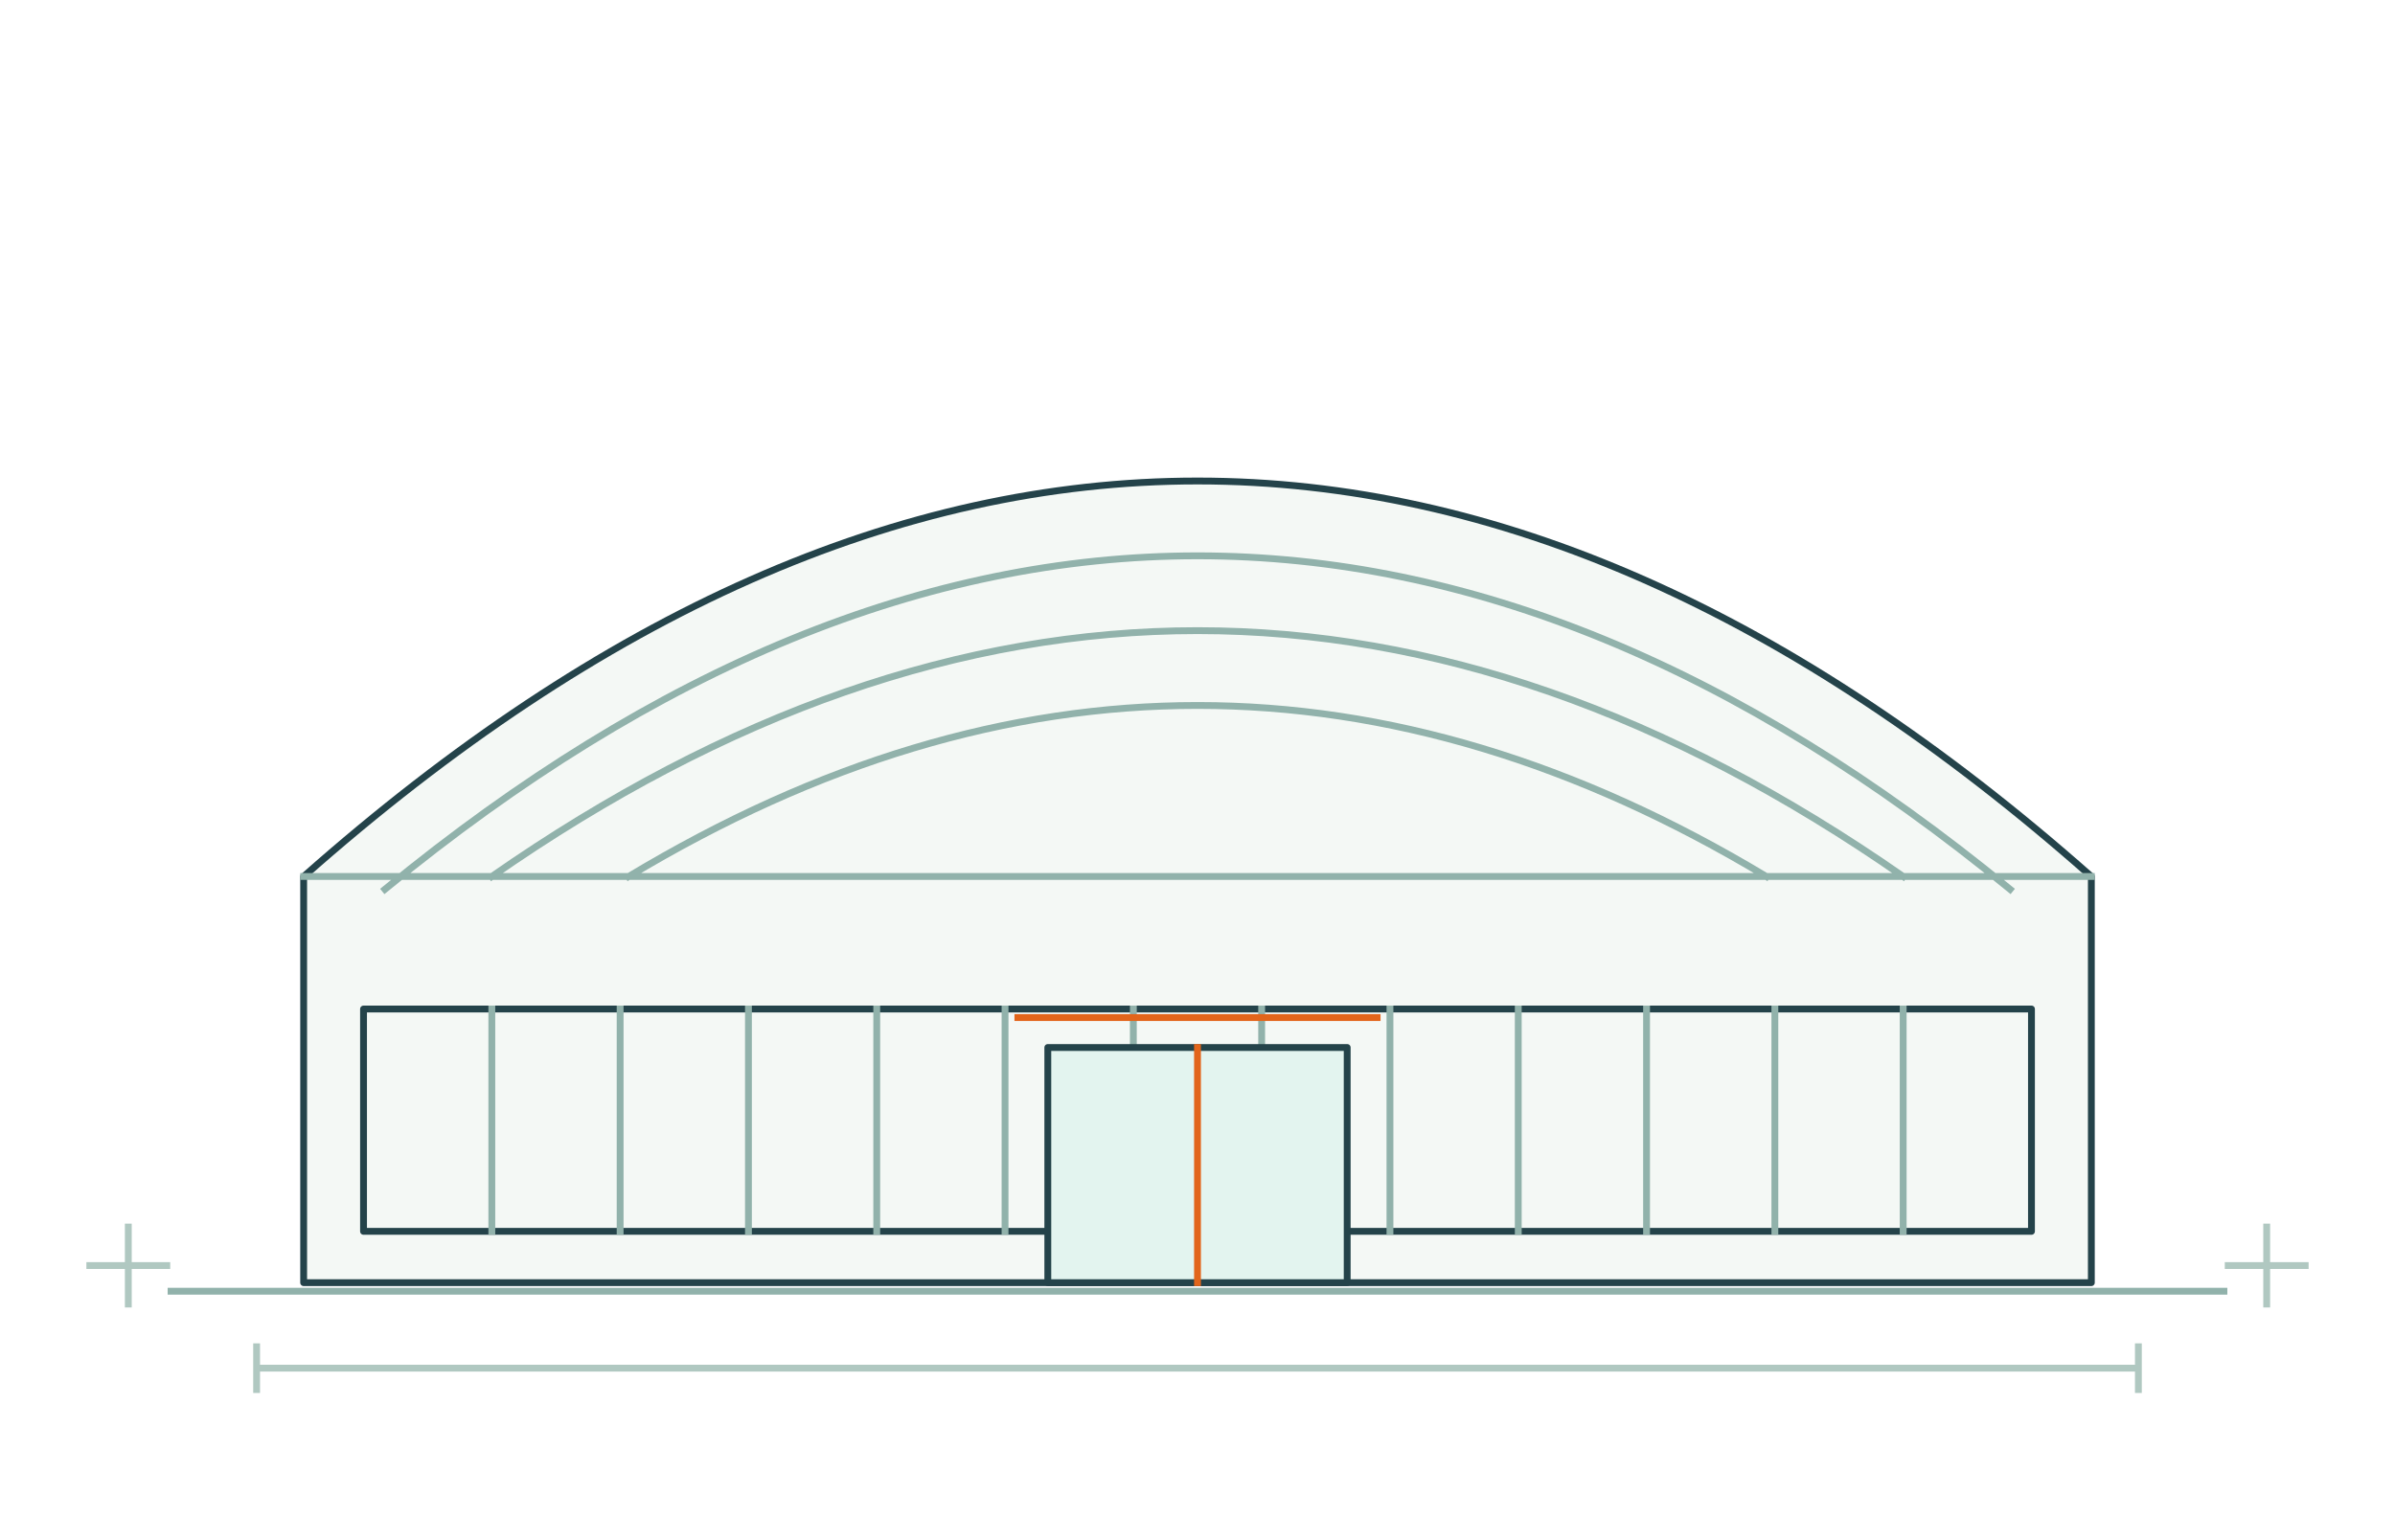
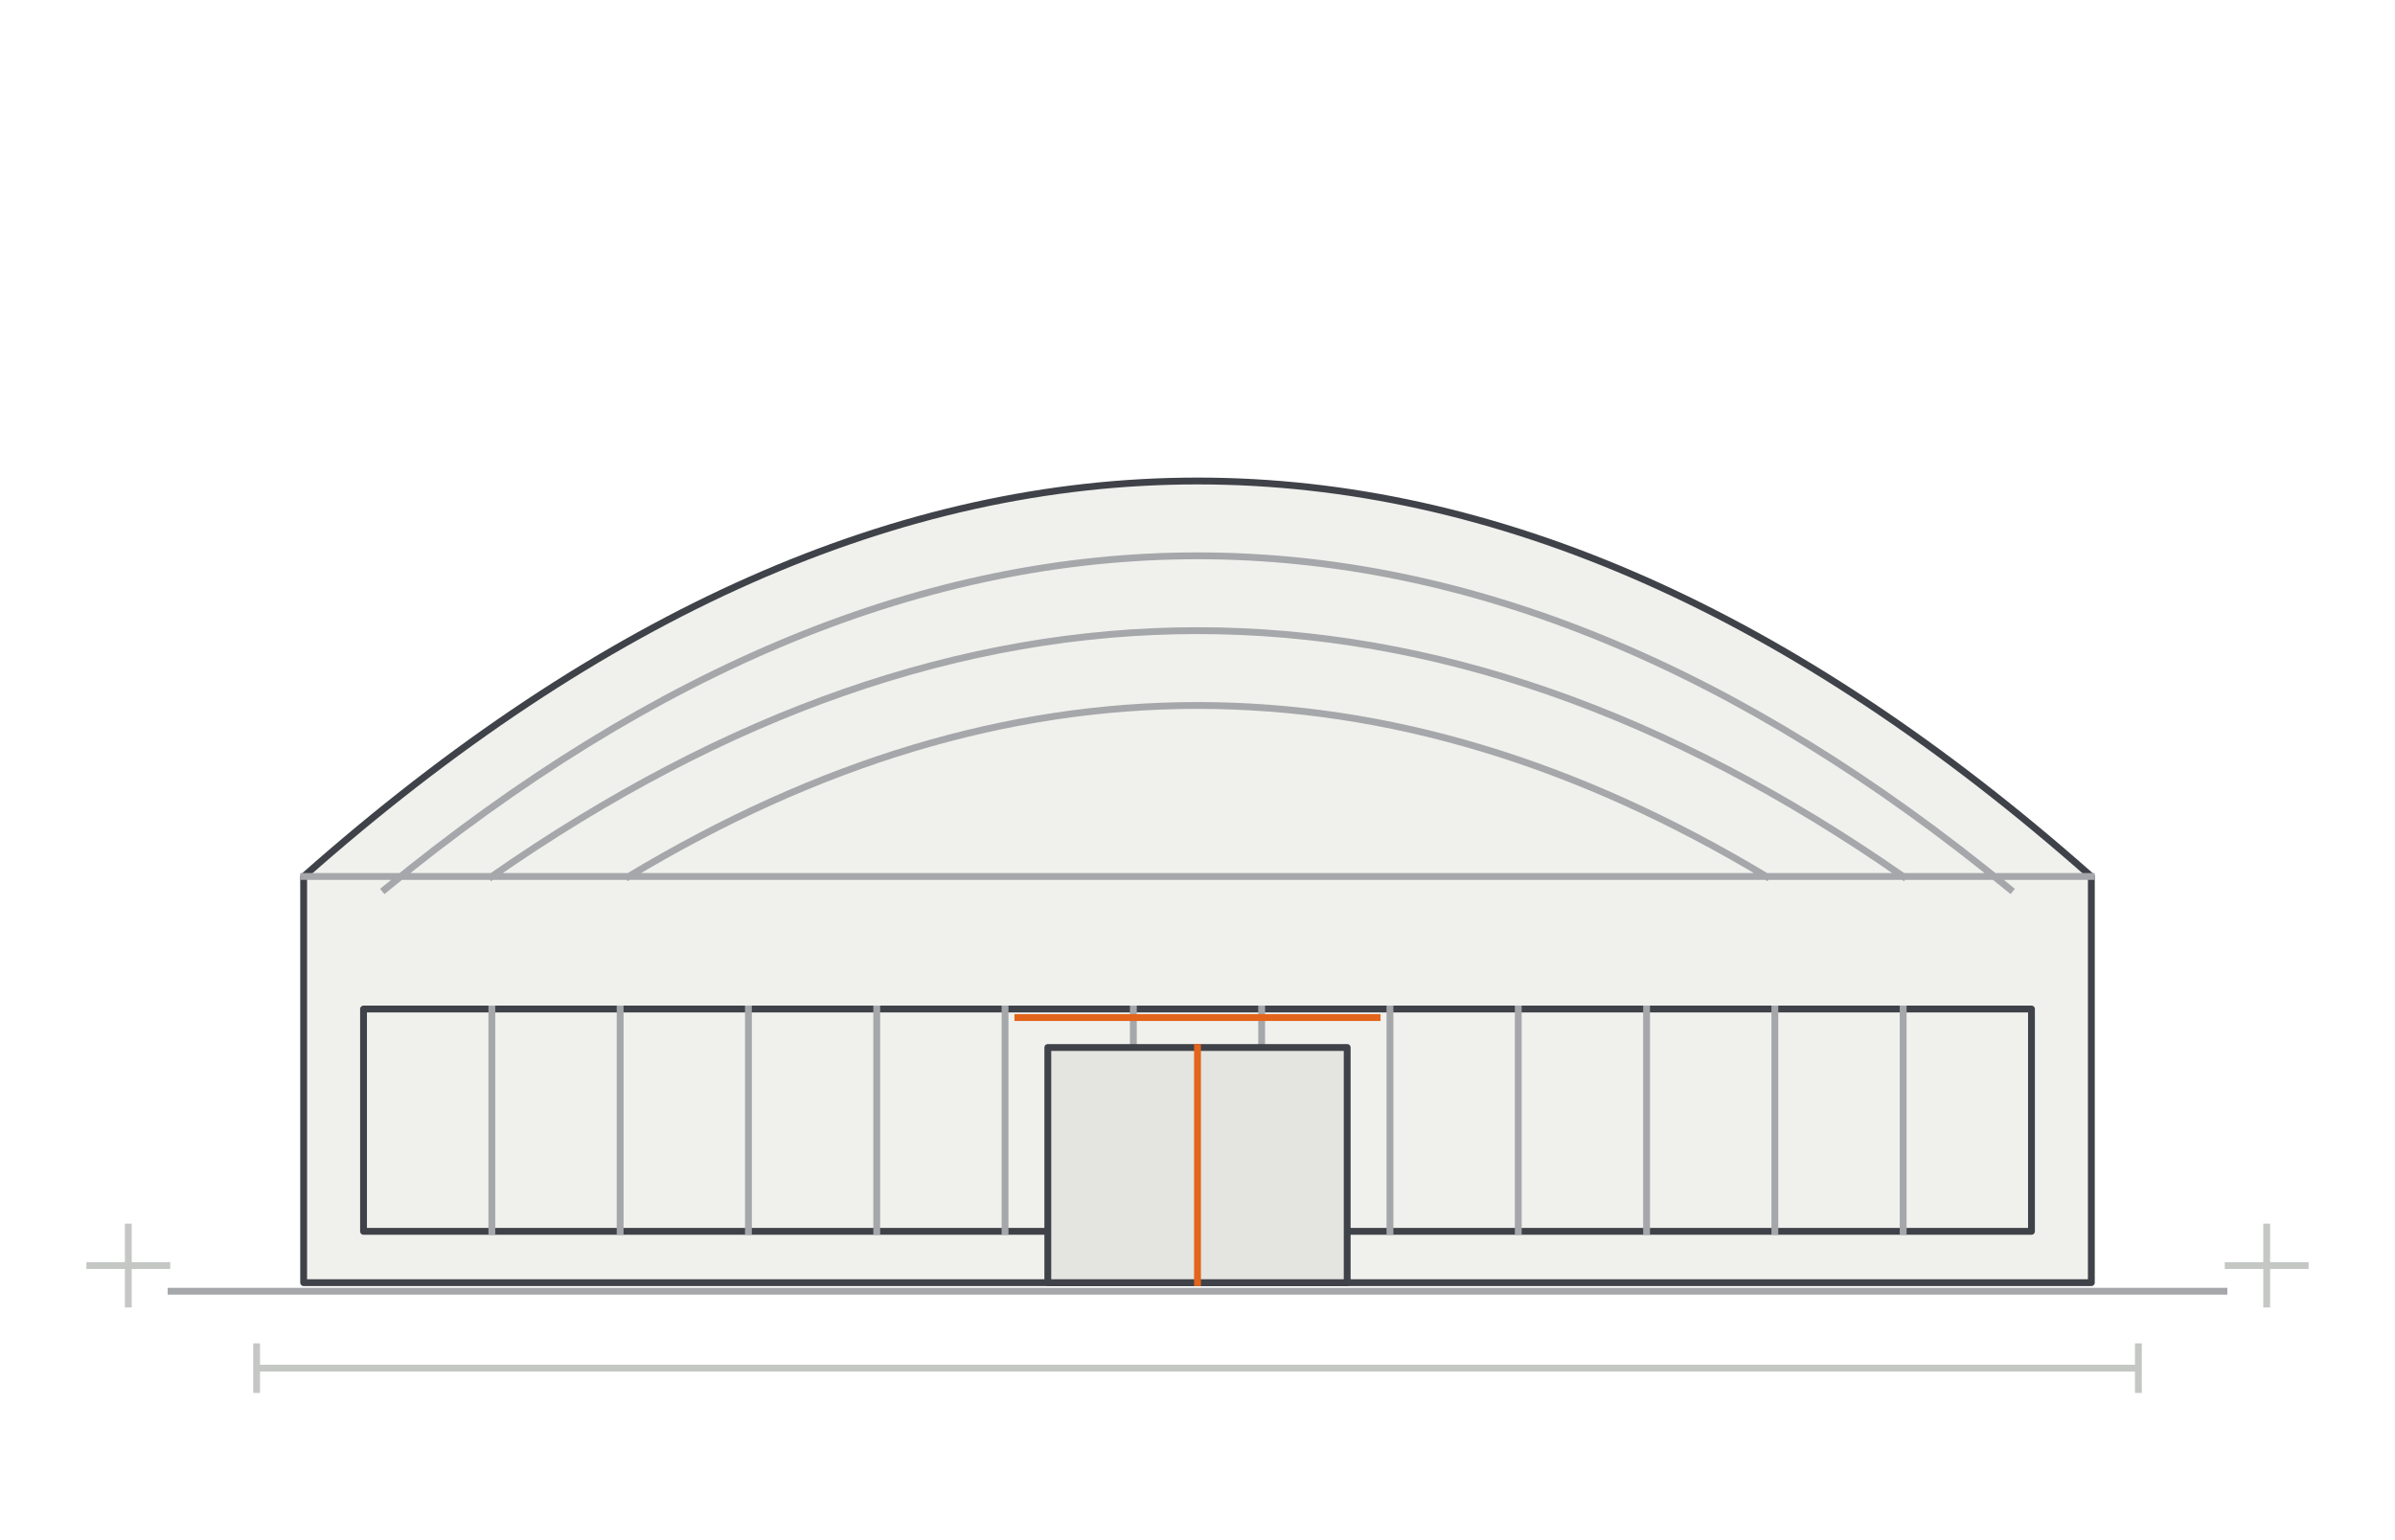
<svg xmlns="http://www.w3.org/2000/svg" width="560" height="360" viewBox="0 0 560 360">
-   <g fill="none" stroke="#24434a" stroke-width="1.6" stroke-linejoin="round" stroke-linecap="square">
-     <path d="M71 300V205Q280 20 489 205V300Z" fill="#f4f8f5" />
-     <path d="M71 205H489M90 208Q280 52 470 208M115 205Q280 90 445 205M147 205Q280 125 413 205" stroke="#91b2ab" />
+   <g fill="none" stroke="#3f4248" stroke-width="1.6" stroke-linejoin="round" stroke-linecap="square">
+     <path d="M71 300V205Q280 20 489 205V300Z" fill="#f0f0ed" />
+     <path d="M71 205H489M90 208Q280 52 470 208M115 205Q280 90 445 205M147 205Q280 125 413 205" stroke="#a5a7aa" />
    <path d="M85 236H475V288H85Z" />
-     <path d="M115 236V288" stroke="#91b2ab" />
-     <path d="M145 236V288" stroke="#91b2ab" />
-     <path d="M175 236V288" stroke="#91b2ab" />
-     <path d="M205 236V288" stroke="#91b2ab" />
-     <path d="M235 236V288" stroke="#91b2ab" />
-     <path d="M265 236V288" stroke="#91b2ab" />
-     <path d="M295 236V288" stroke="#91b2ab" />
-     <path d="M325 236V288" stroke="#91b2ab" />
-     <path d="M355 236V288" stroke="#91b2ab" />
-     <path d="M385 236V288" stroke="#91b2ab" />
-     <path d="M415 236V288" stroke="#91b2ab" />
-     <path d="M445 236V288" stroke="#91b2ab" />
-     <rect x="245" y="245" width="70" height="55" fill="#e3f4ef" />
+     <path d="M115 236V288" stroke="#a5a7aa" />
+     <path d="M145 236V288" stroke="#a5a7aa" />
+     <path d="M175 236V288" stroke="#a5a7aa" />
+     <path d="M205 236V288" stroke="#a5a7aa" />
+     <path d="M235 236V288" stroke="#a5a7aa" />
+     <path d="M265 236V288" stroke="#a5a7aa" />
+     <path d="M295 236V288" stroke="#a5a7aa" />
+     <path d="M325 236V288" stroke="#a5a7aa" />
+     <path d="M355 236V288" stroke="#a5a7aa" />
+     <path d="M385 236V288" stroke="#a5a7aa" />
+     <path d="M415 236V288" stroke="#a5a7aa" />
+     <path d="M445 236V288" stroke="#a5a7aa" />
+     <rect x="245" y="245" width="70" height="55" fill="#e4e4e1" />
    <path d="M280 245V300M238 238H322" stroke="#e2651b" />
-     <path d="M40 302H520" stroke="#91b2ab" />
-     <path d="M60 315V325M500 315V325M60 320H500" stroke="#b0c8c1" />
-     <path d="M30 287V305M21 296H39M530 287V305M521 296H539" stroke="#b0c8c1" />
+     <path d="M40 302H520" stroke="#a5a7aa" />
+     <path d="M60 315V325M500 315V325M60 320H500" stroke="#c5c7c4" />
+     <path d="M30 287V305M21 296H39M530 287V305M521 296H539" stroke="#c5c7c4" />
  </g>
</svg>
